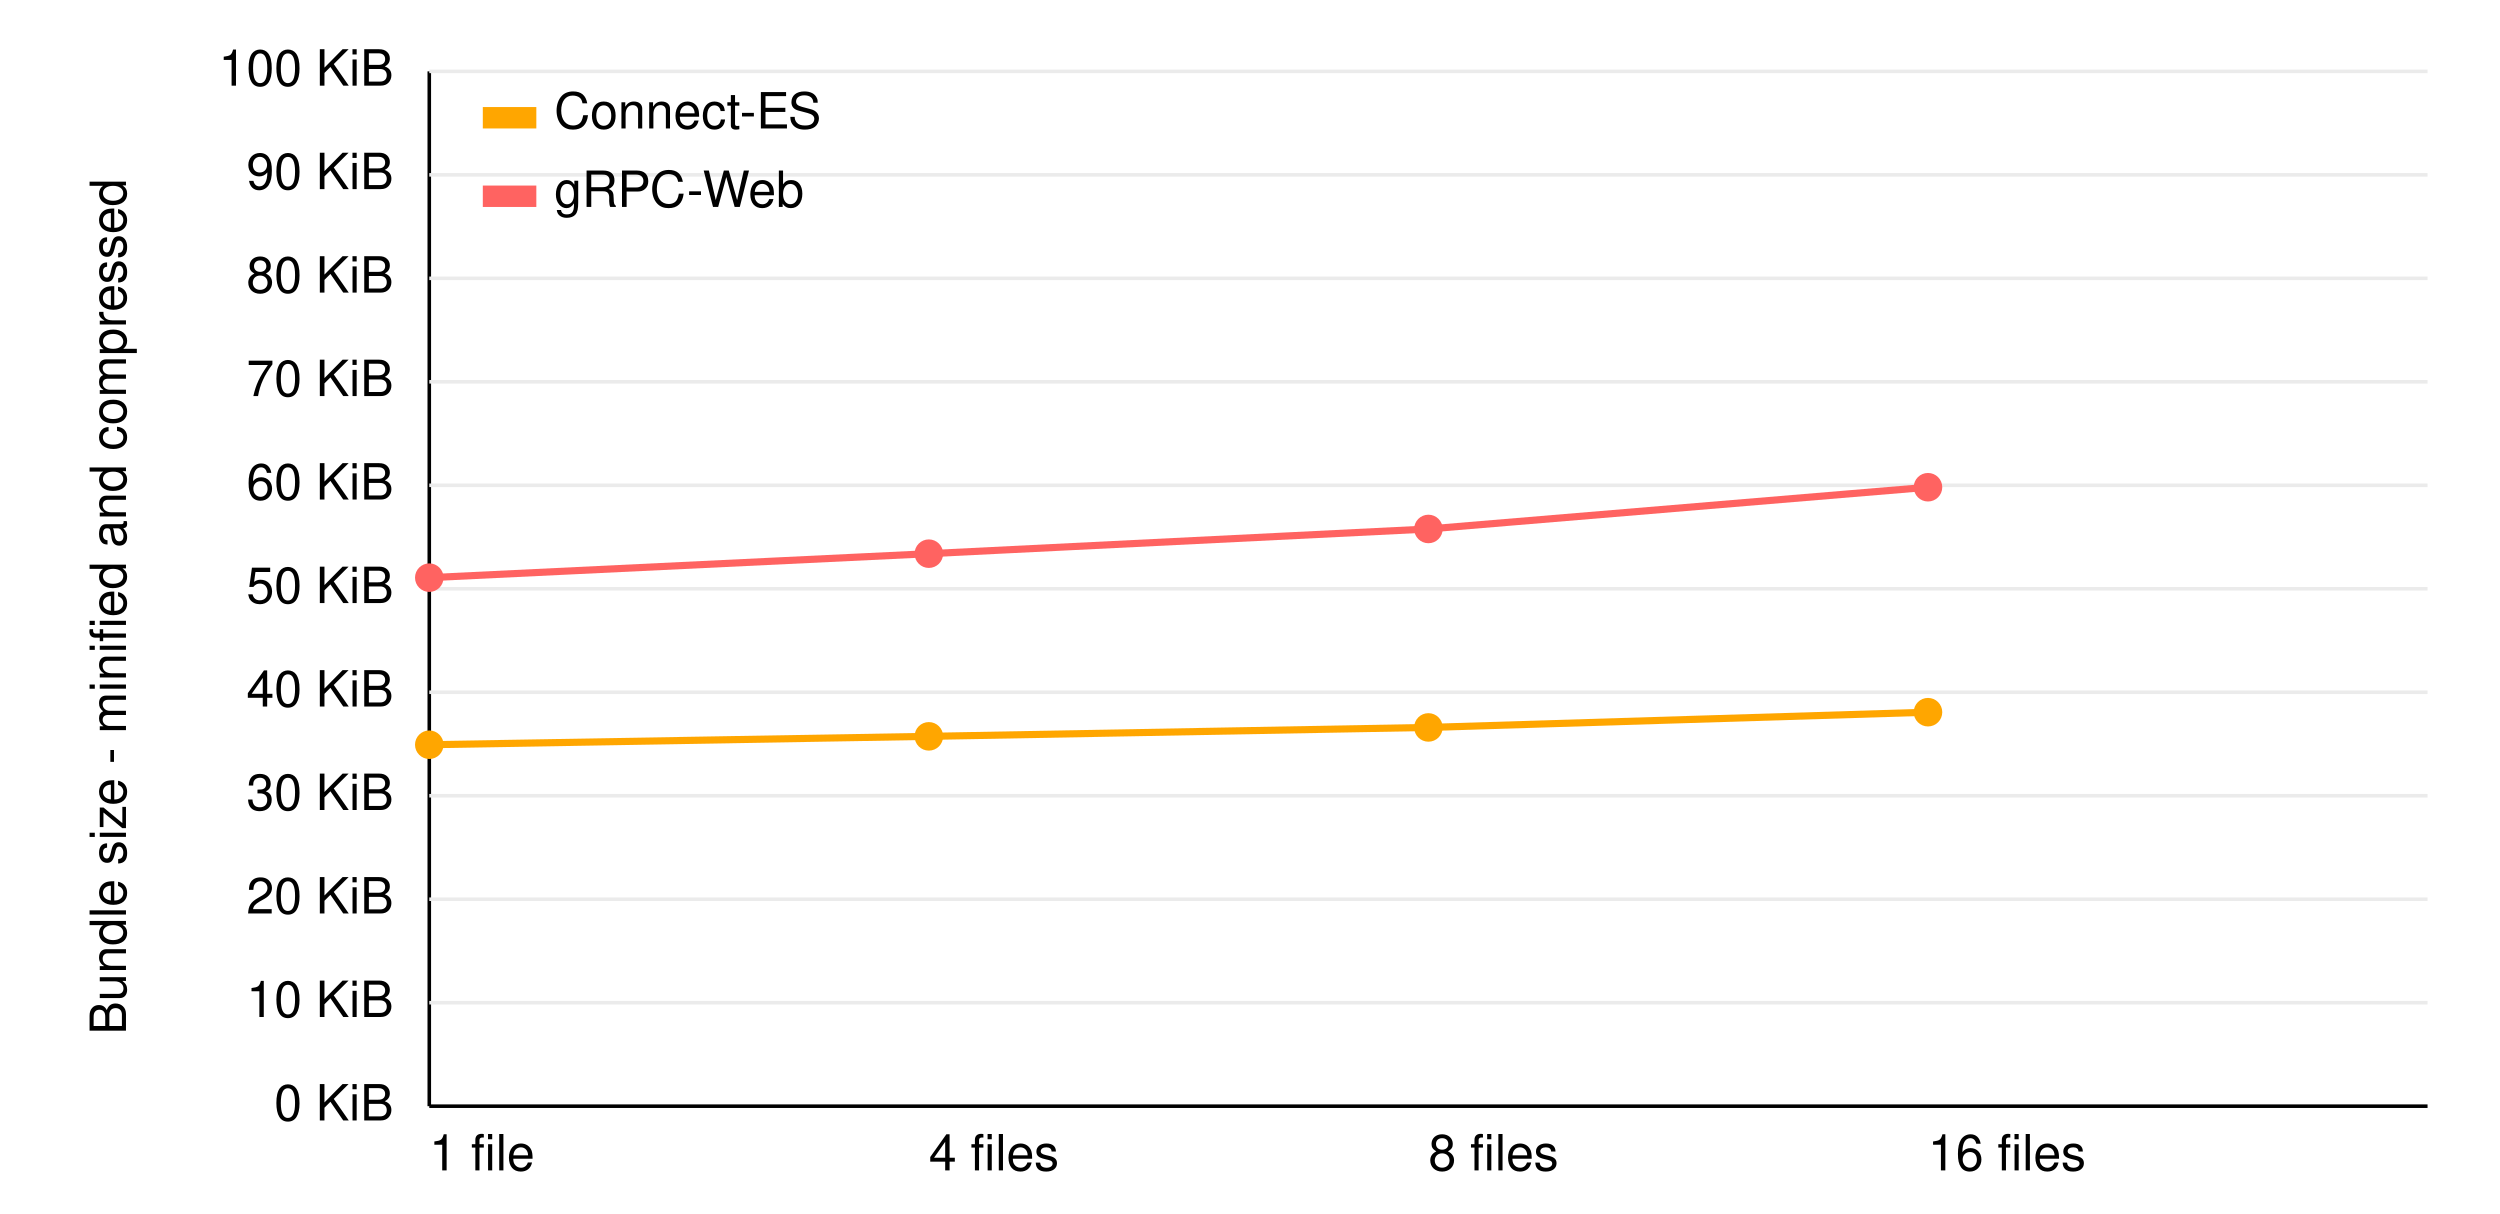
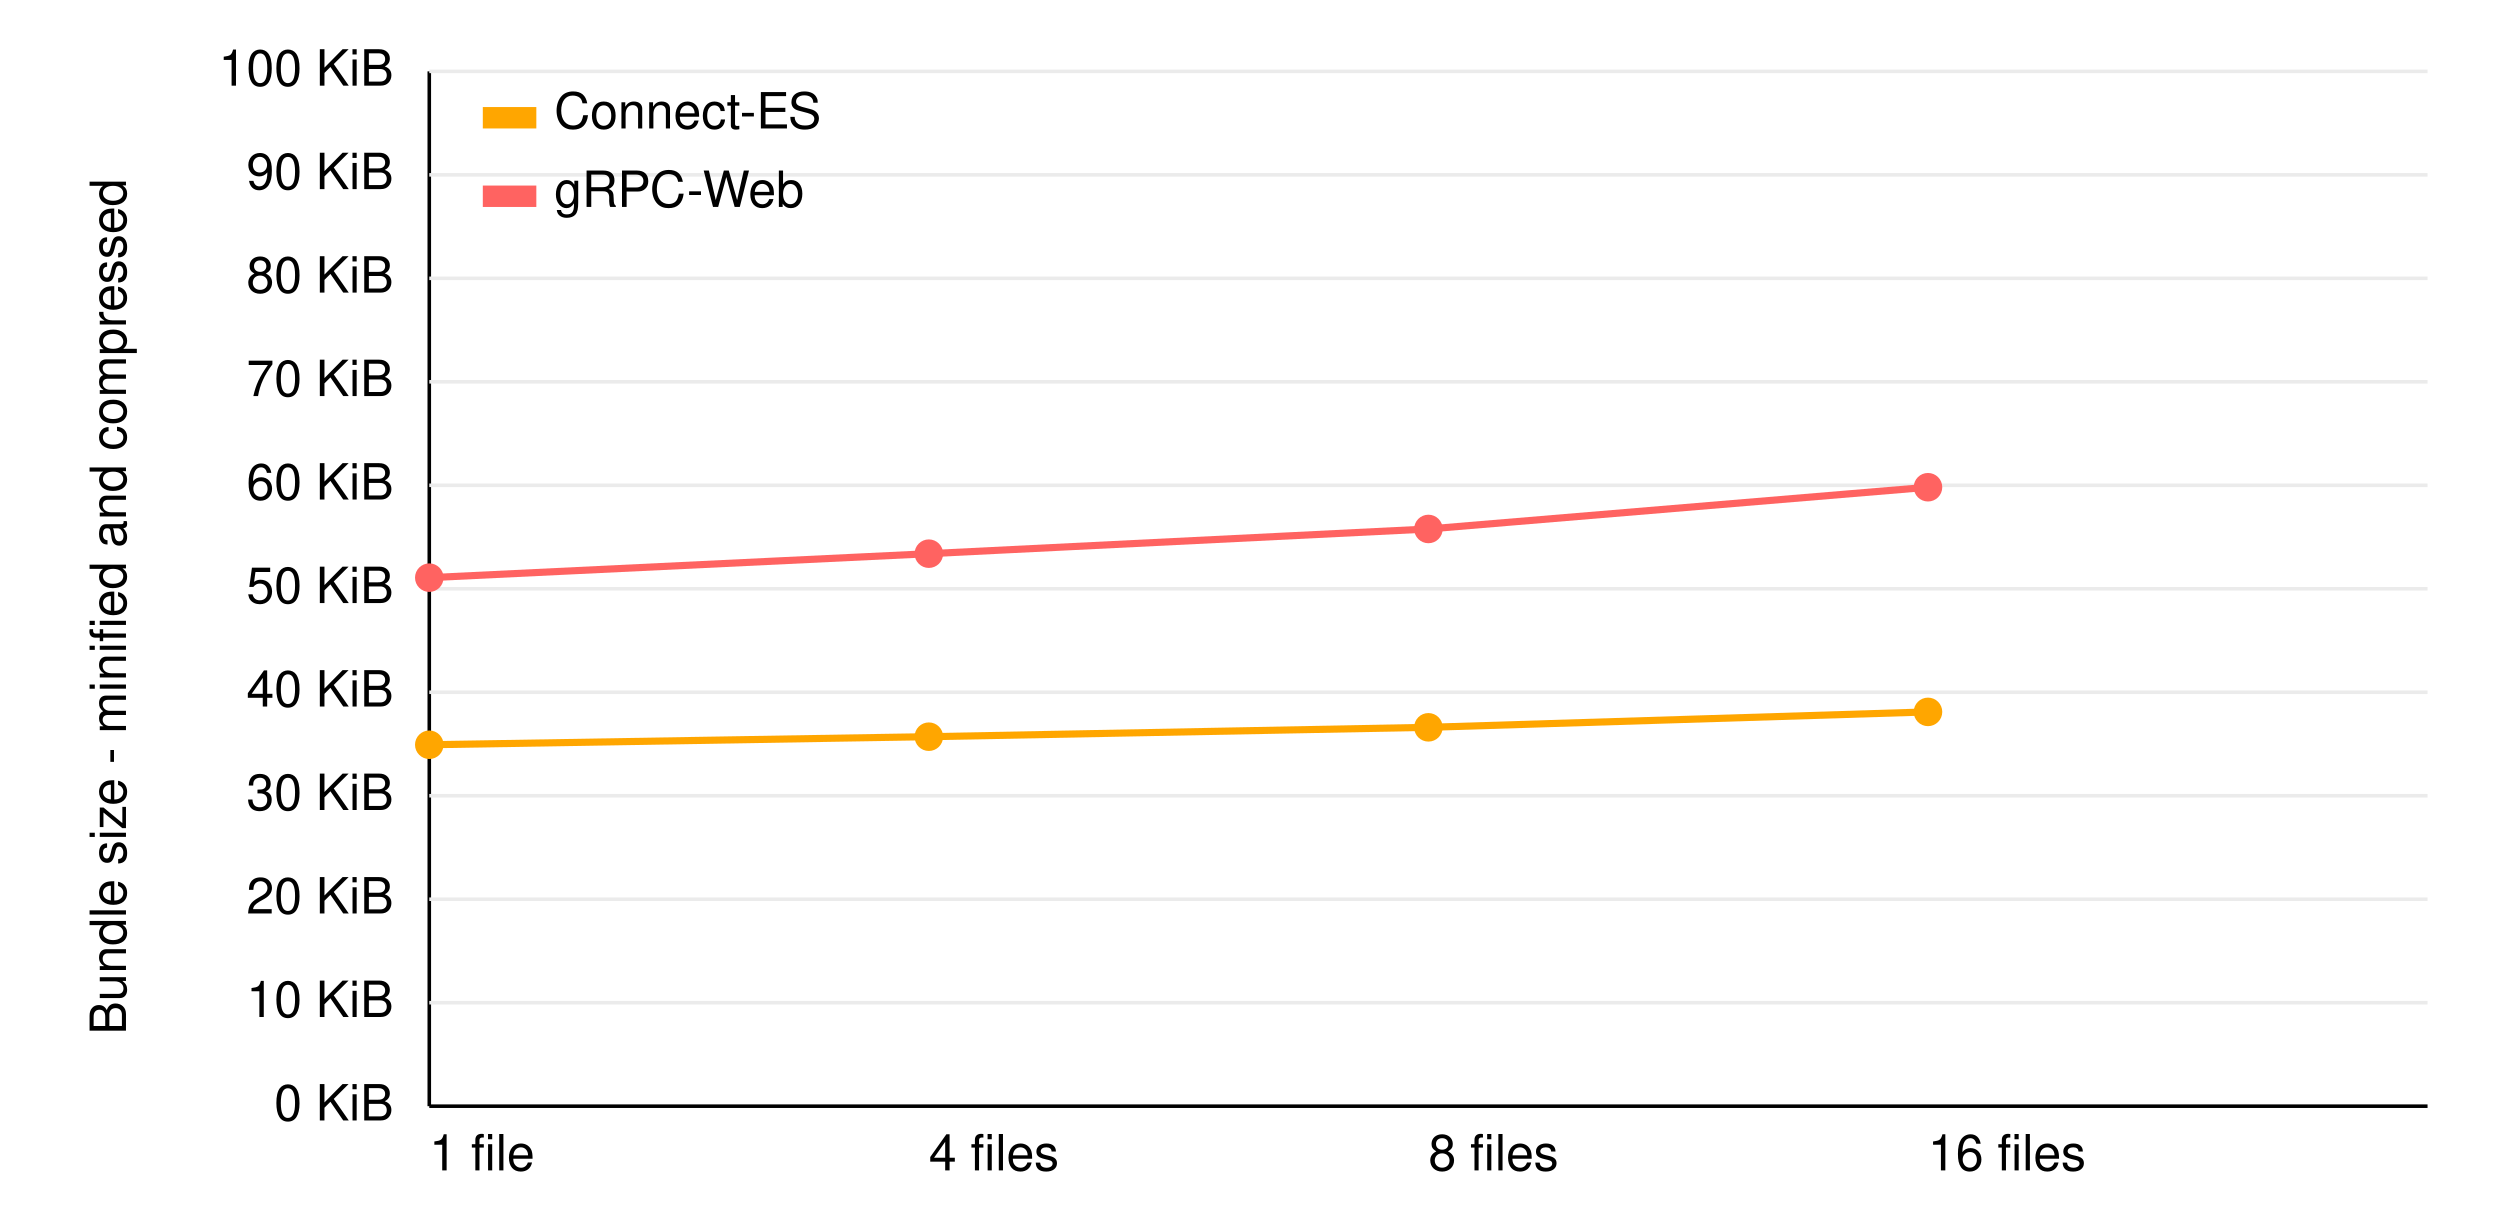
<svg xmlns="http://www.w3.org/2000/svg" version="1.1" width="680px" height="330px" viewBox="0 0 680 340" class="chart">
  <style>
      
      text {
        font: 14px Verdana, Helvetica, Arial, sans-serif;
      }
      
    </style>
  <g transform="translate(110,310)">
    <line y1="0" x2="560" stroke="black" />
    <text x="0" y="18" text-anchor="start">1 file</text>
    <text x="140" y="18" text-anchor="start">4 files</text>
    <text x="280" y="18" text-anchor="start">8 files</text>
    <text x="420" y="18" text-anchor="start">16 files</text>
  </g>
  <g transform="translate(110, 20)">
    <line x1="0" x2="0" y1="0" y2="290" stroke="black" />
    <g transform="rotate(-90), translate(-150,-85)">
      <text text-anchor="middle">Bundle size - minified and compressed</text>
    </g>
    <text x="-10" y="4" text-anchor="end">100 KiB</text>
    <line x1="0" x2="560" y1="0" y2="0" stroke="#ebebeb" />
    <text x="-10" y="33" text-anchor="end">90 KiB</text>
    <line x1="0" x2="560" y1="29" y2="29" stroke="#ebebeb" />
    <text x="-10" y="62" text-anchor="end">80 KiB</text>
    <line x1="0" x2="560" y1="58" y2="58" stroke="#ebebeb" />
    <text x="-10" y="91" text-anchor="end">70 KiB</text>
    <line x1="0" x2="560" y1="87" y2="87" stroke="#ebebeb" />
    <text x="-10" y="120" text-anchor="end">60 KiB</text>
    <line x1="0" x2="560" y1="116" y2="116" stroke="#ebebeb" />
    <text x="-10" y="149" text-anchor="end">50 KiB</text>
    <line x1="0" x2="560" y1="145" y2="145" stroke="#ebebeb" />
    <text x="-10" y="178" text-anchor="end">40 KiB</text>
    <line x1="0" x2="560" y1="174" y2="174" stroke="#ebebeb" />
    <text x="-10" y="207" text-anchor="end">30 KiB</text>
    <line x1="0" x2="560" y1="203" y2="203" stroke="#ebebeb" />
    <text x="-10" y="236" text-anchor="end">20 KiB</text>
    <line x1="0" x2="560" y1="232" y2="232" stroke="#ebebeb" />
    <text x="-10" y="265" text-anchor="end">10 KiB</text>
    <line x1="0" x2="560" y1="261" y2="261" stroke="#ebebeb" />
    <text x="-10" y="294" text-anchor="end">0 KiB</text>
  </g>
  <g transform="translate(110, 20)">
-     <polyline fill="none" stroke="#ffa600" stroke-width="2" points="0,188.704 140,186.356 280,183.858 420,179.585">
+     <polyline fill="none" stroke="#ffa600" stroke-width="2" points="0,188.712 140,186.452 280,183.827 420,179.503">
    </polyline>
-     <circle cx="0" cy="188.704" r="4" fill="#ffa600" />
-     <circle cx="140" cy="186.356" r="4" fill="#ffa600" />
-     <circle cx="280" cy="183.858" r="4" fill="#ffa600" />
-     <circle cx="420" cy="179.585" r="4" fill="#ffa600" />
+     <circle cx="0" cy="188.712" r="4" fill="#ffa600" />
+     <circle cx="140" cy="186.452" r="4" fill="#ffa600" />
+     <circle cx="280" cy="183.827" r="4" fill="#ffa600" />
+     <circle cx="420" cy="179.503" r="4" fill="#ffa600" />
  </g>
  <g transform="translate(110, 20)">
    <polyline fill="none" stroke="#ff6361" stroke-width="2" points="0,141.885 140,135.164 280,128.24 420,116.544">
    </polyline>
    <circle cx="0" cy="141.885" r="4" fill="#ff6361" />
    <circle cx="140" cy="135.164" r="4" fill="#ff6361" />
    <circle cx="280" cy="128.24" r="4" fill="#ff6361" />
    <circle cx="420" cy="116.544" r="4" fill="#ff6361" />
  </g>
  <g transform="translate(125, 30)">
    <g transform="translate(0, 0)">
      <rect width="15" height="6" fill="#ffa600" />
      <text x="20" y="6">Connect-ES</text>
    </g>
    <g transform="translate(0, 22)">
      <rect width="15" height="6" fill="#ff6361" />
      <text x="20" y="6">gRPC-Web</text>
    </g>
  </g>
</svg>
